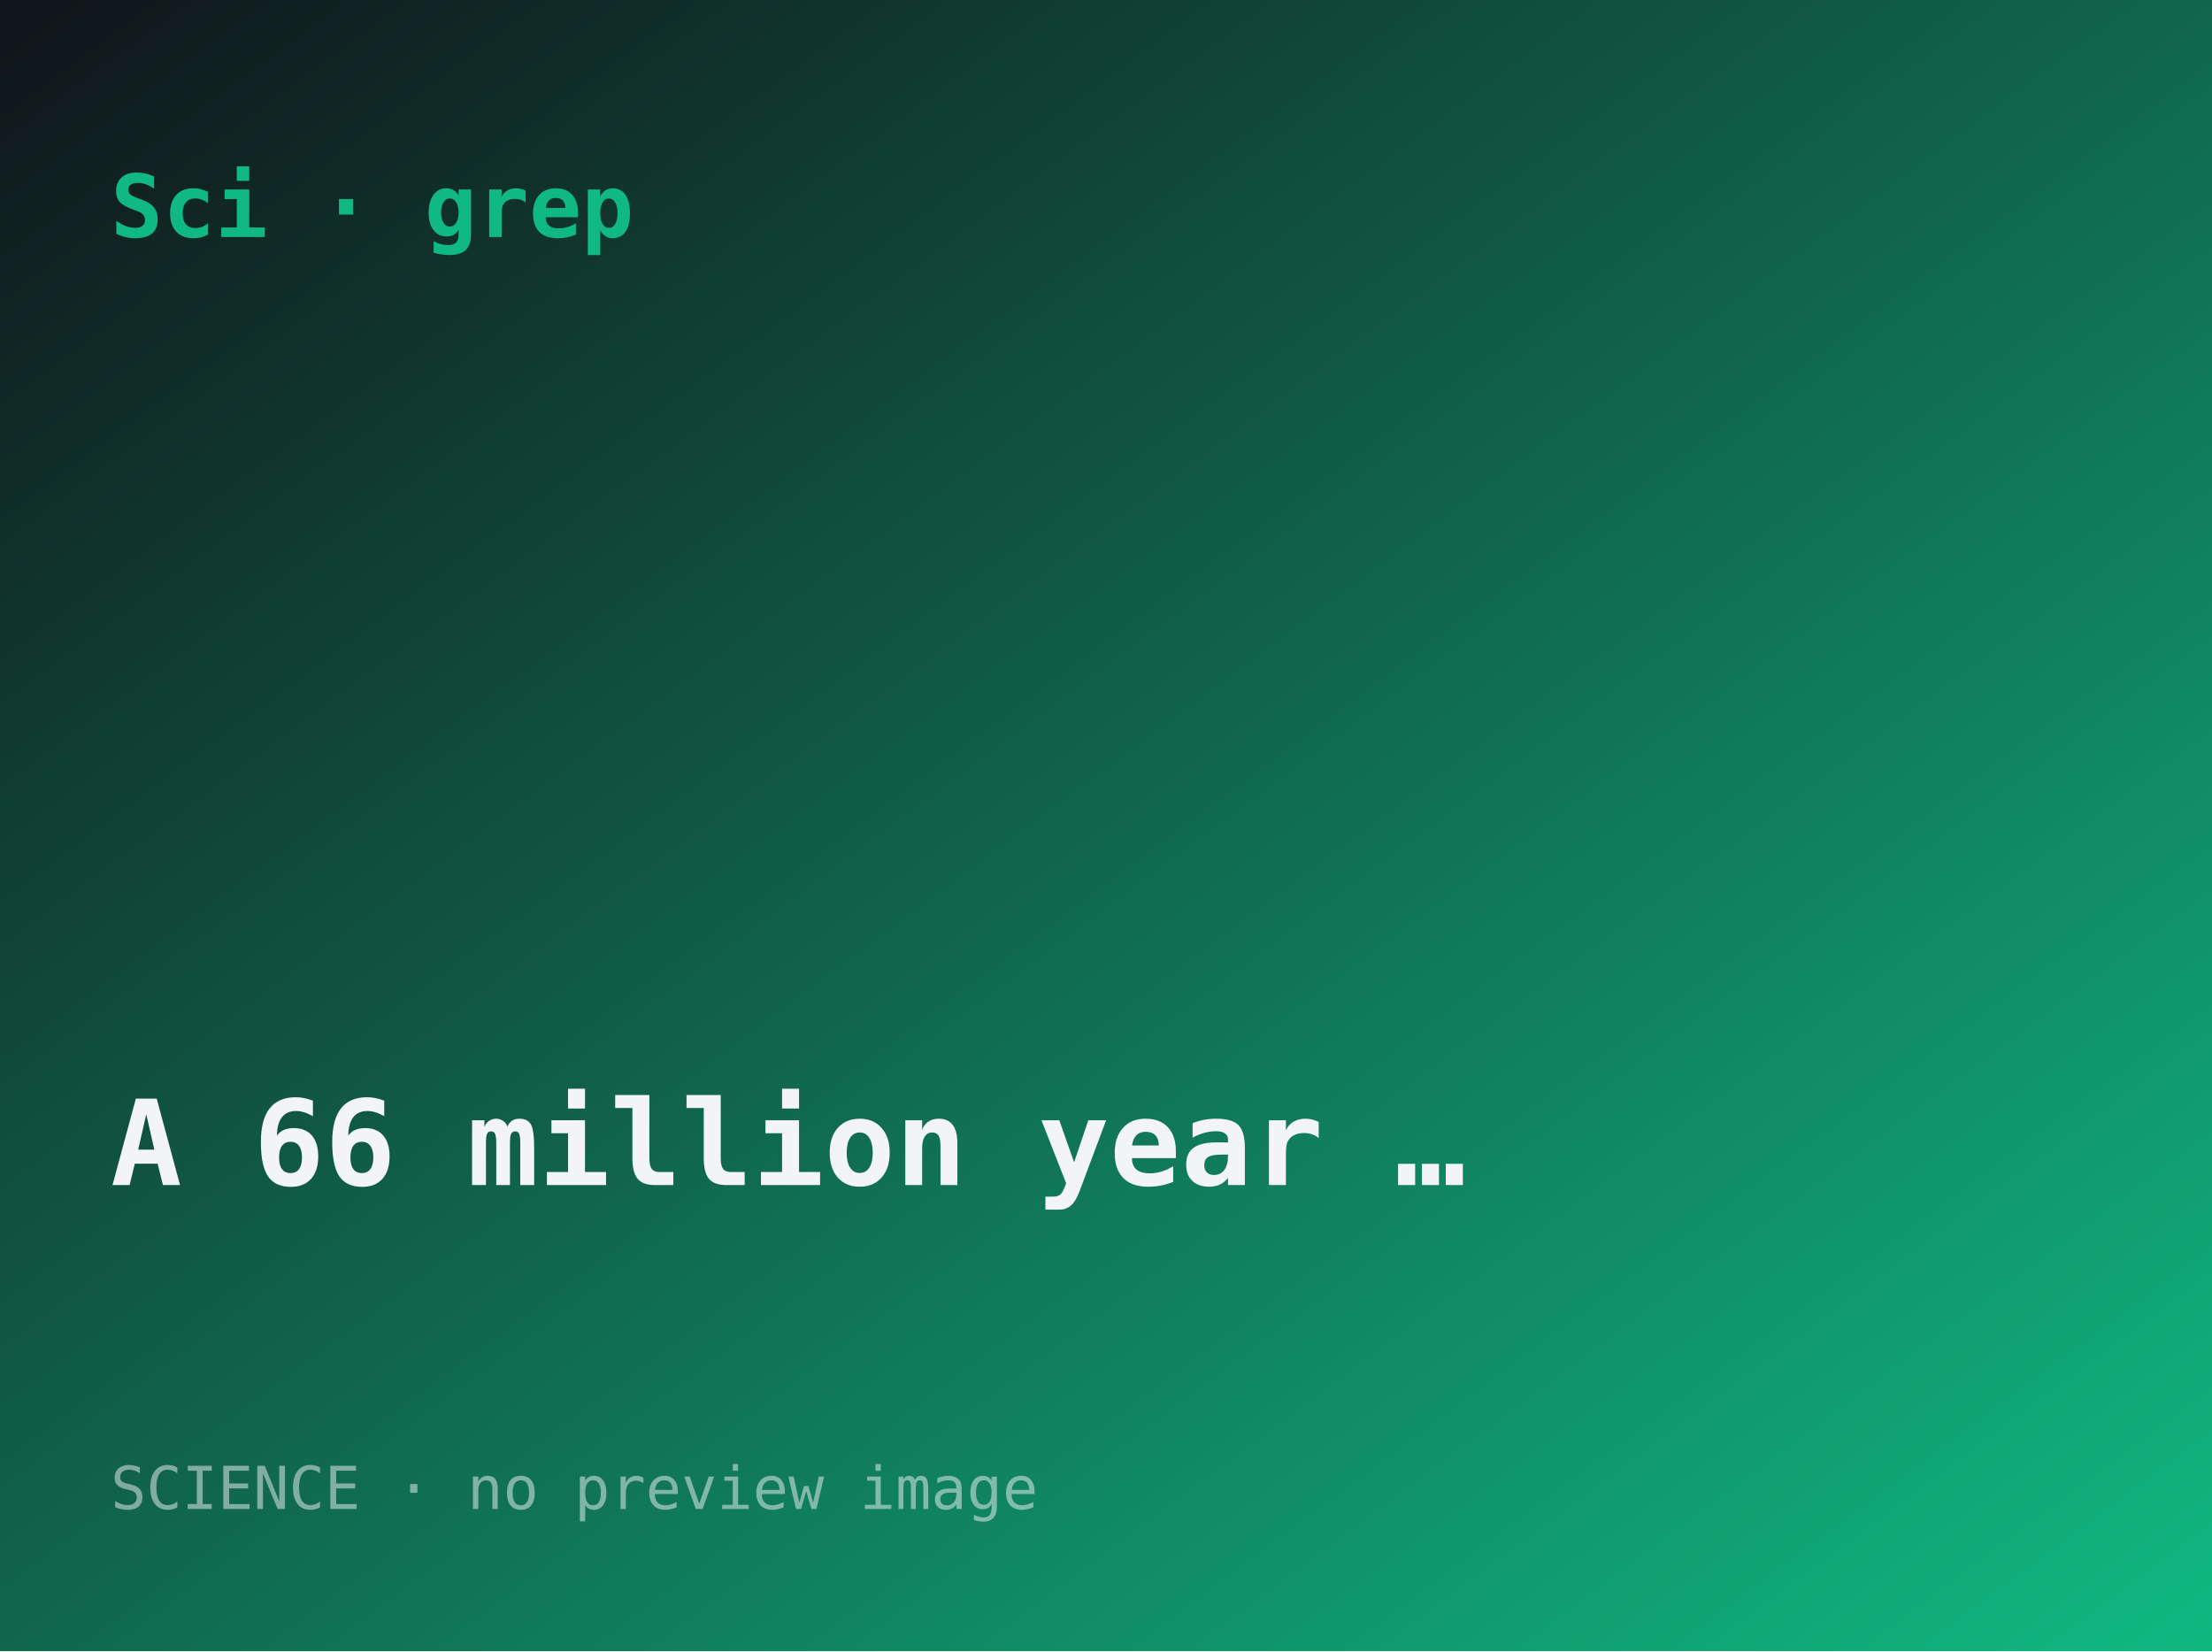
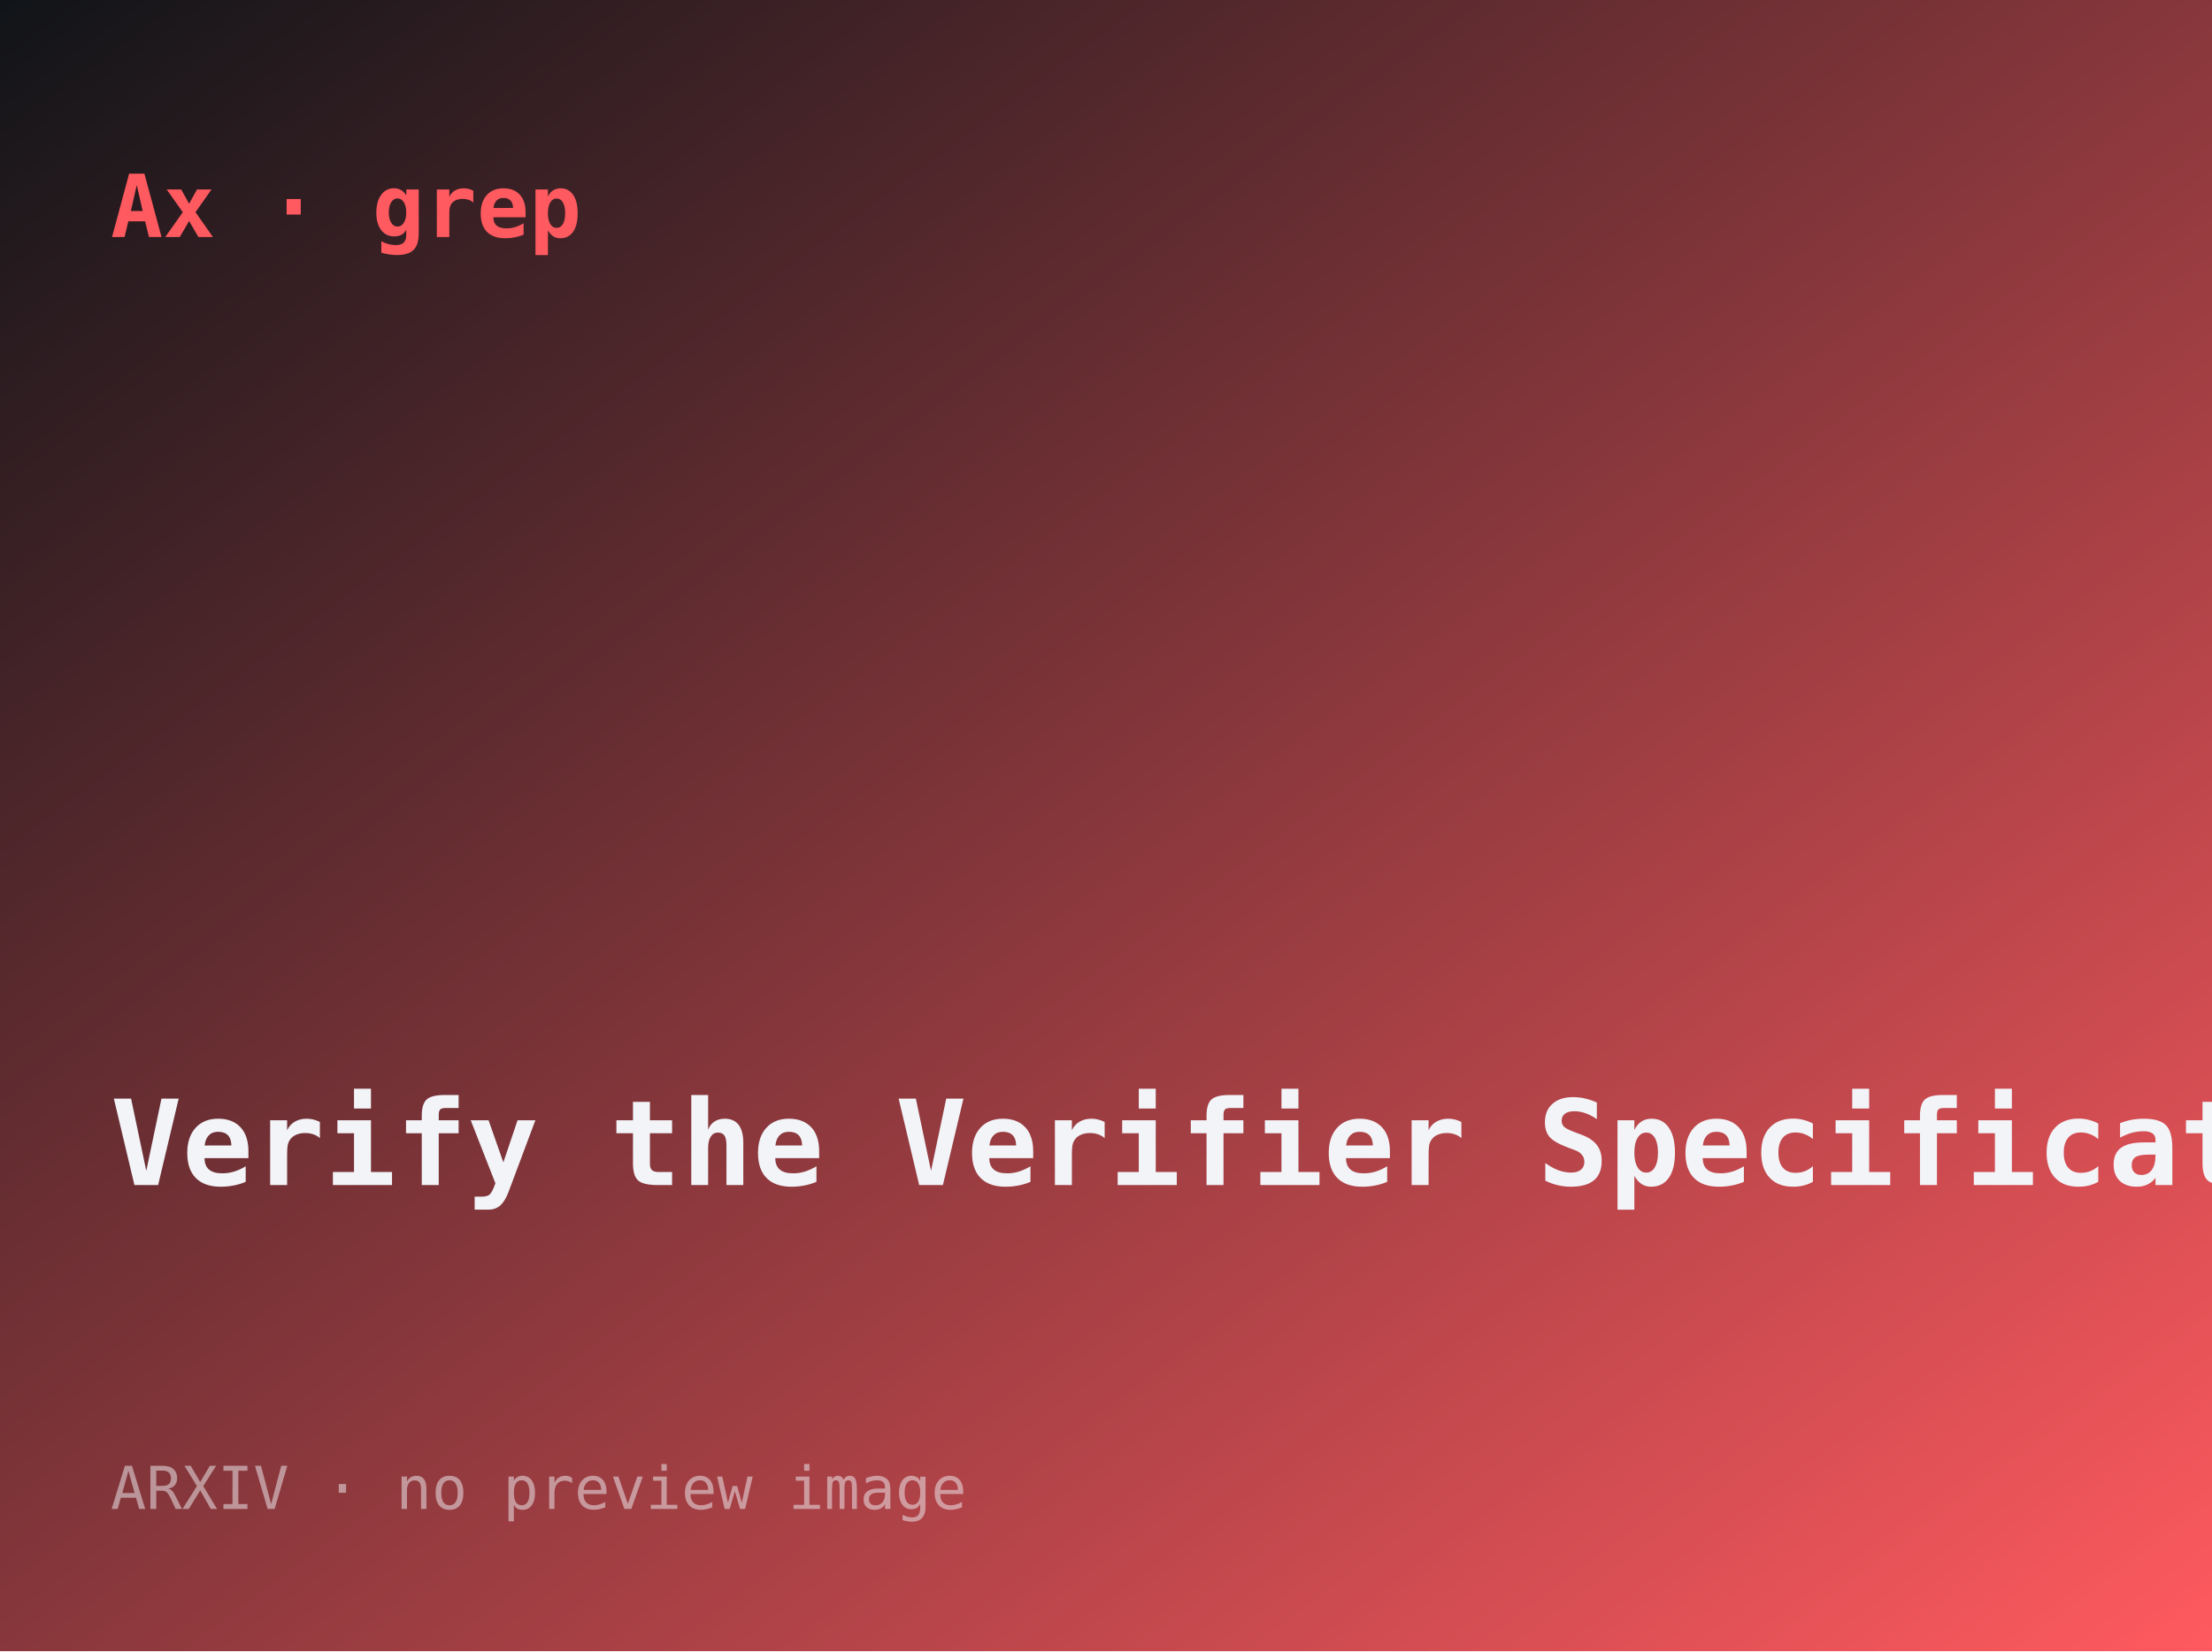
- <svg xmlns="http://www.w3.org/2000/svg" width="560" height="418" viewBox="0 0 560 418" role="img" aria-label="A 66-million-year-old tooth reveals T. rex was nearly as warm as a human">
+ <svg xmlns="http://www.w3.org/2000/svg" width="560" height="418" viewBox="0 0 560 418" role="img" aria-label="Verify the Verifier: Specification-Grounded LLM Cross-Checking for Bugs That Esc">
  <defs>
    <linearGradient id="g" x1="0" y1="0" x2="1" y2="1">
      <stop offset="0" stop-color="#101418" />
-       <stop offset="1" stop-color="#10b981" />
+       <stop offset="1" stop-color="#ff5a5f" />
    </linearGradient>
  </defs>
  <rect width="560" height="418" fill="url(#g)" />
-   <text x="28" y="60" font-family="ui-monospace,monospace" font-size="22" fill="#10b981" font-weight="700">Sci · grep</text>
-   <text x="28" y="300" font-family="ui-monospace,monospace" font-size="30" fill="#f2f4f8" font-weight="600">A 66 million year …</text>
-   <text x="28" y="382" font-family="ui-monospace,monospace" font-size="15" fill="rgba(242,244,248,.5)">SCIENCE · no preview image</text>
+   <text x="28" y="60" font-family="ui-monospace,monospace" font-size="22" fill="#ff5a5f" font-weight="700">Ax · grep</text>
+   <text x="28" y="300" font-family="ui-monospace,monospace" font-size="30" fill="#f2f4f8" font-weight="600">Verify the Verifier Specification …</text>
+   <text x="28" y="382" font-family="ui-monospace,monospace" font-size="15" fill="rgba(242,244,248,.5)">ARXIV · no preview image</text>
</svg>
